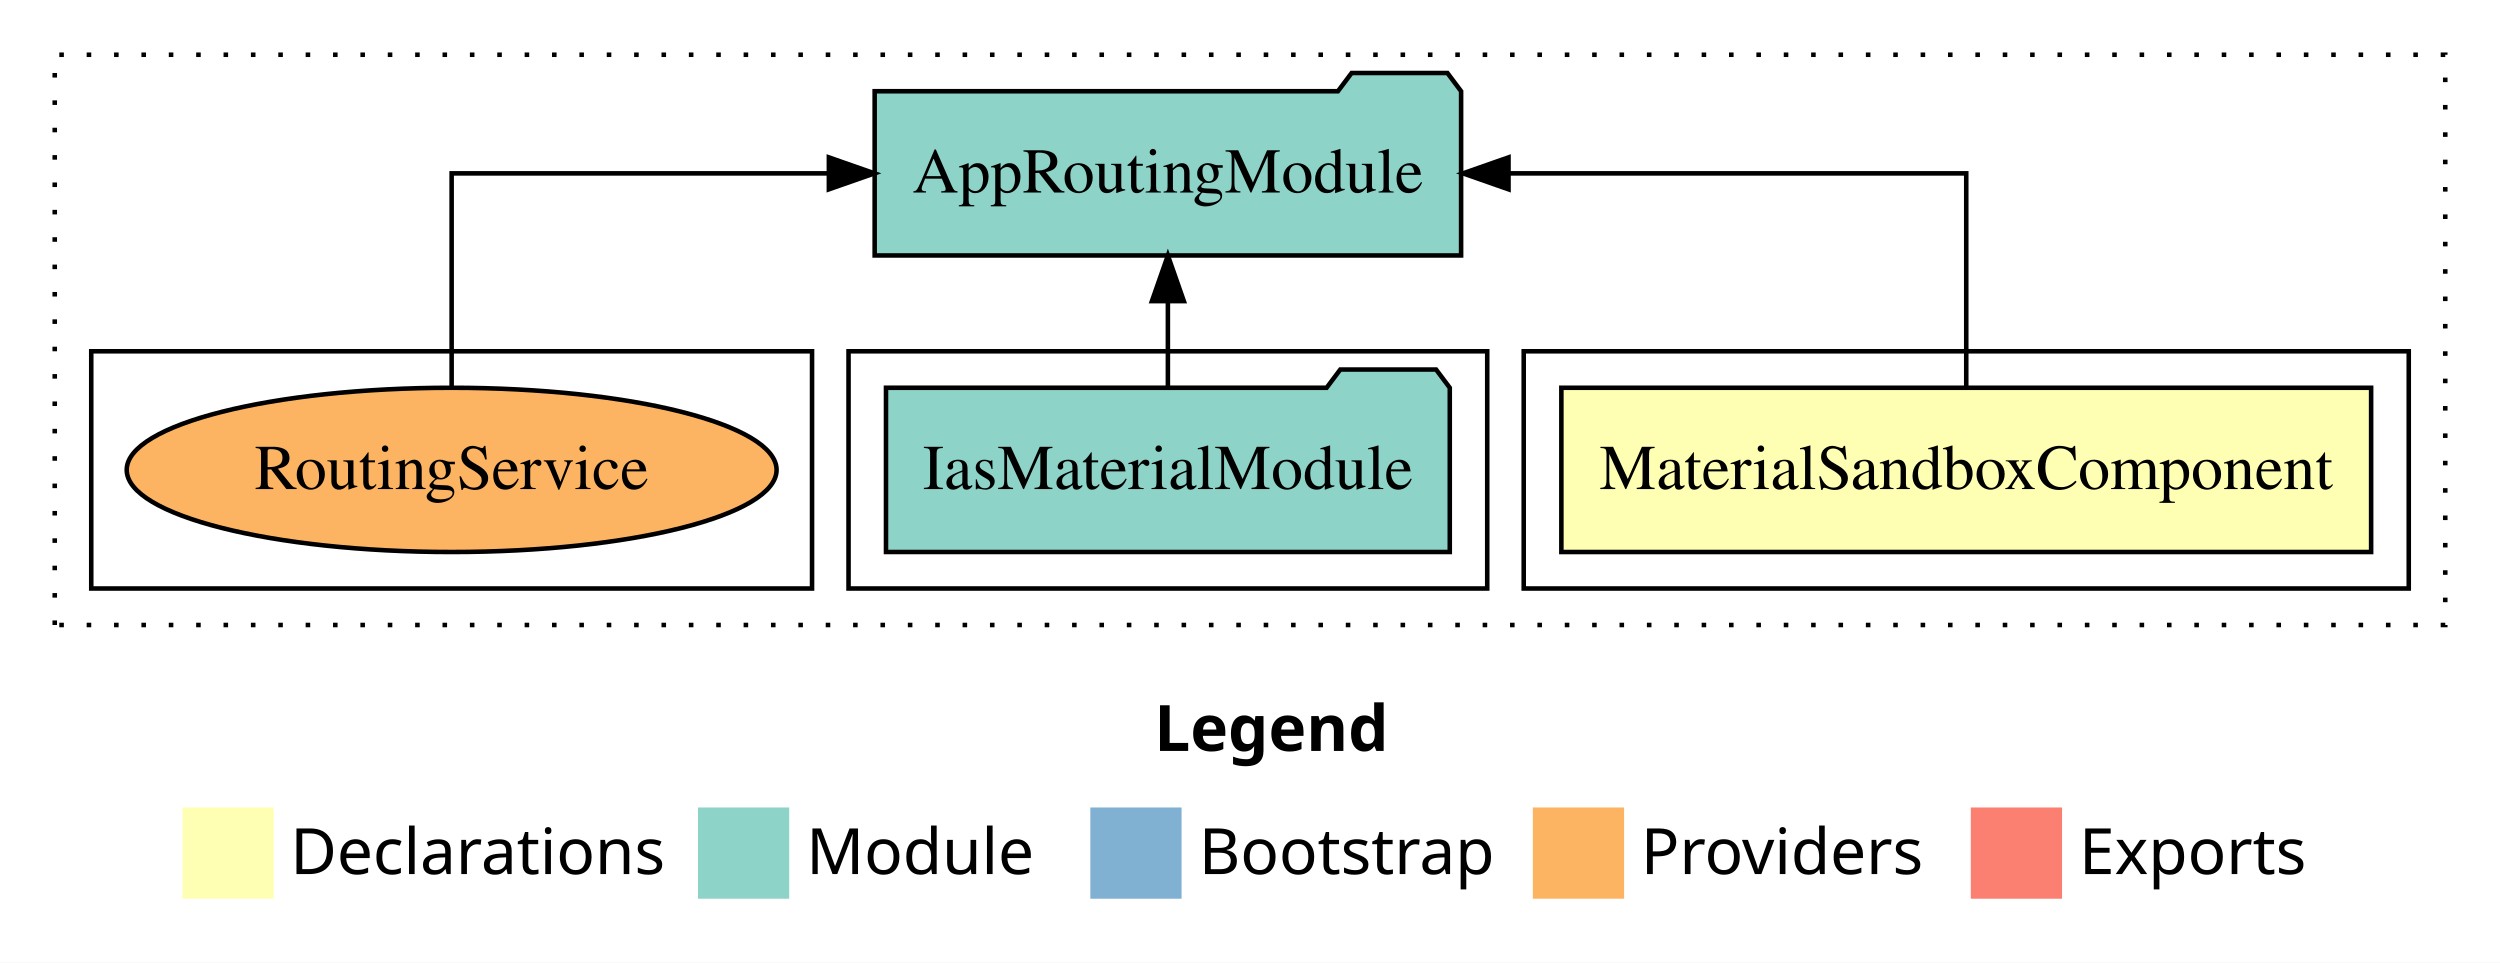
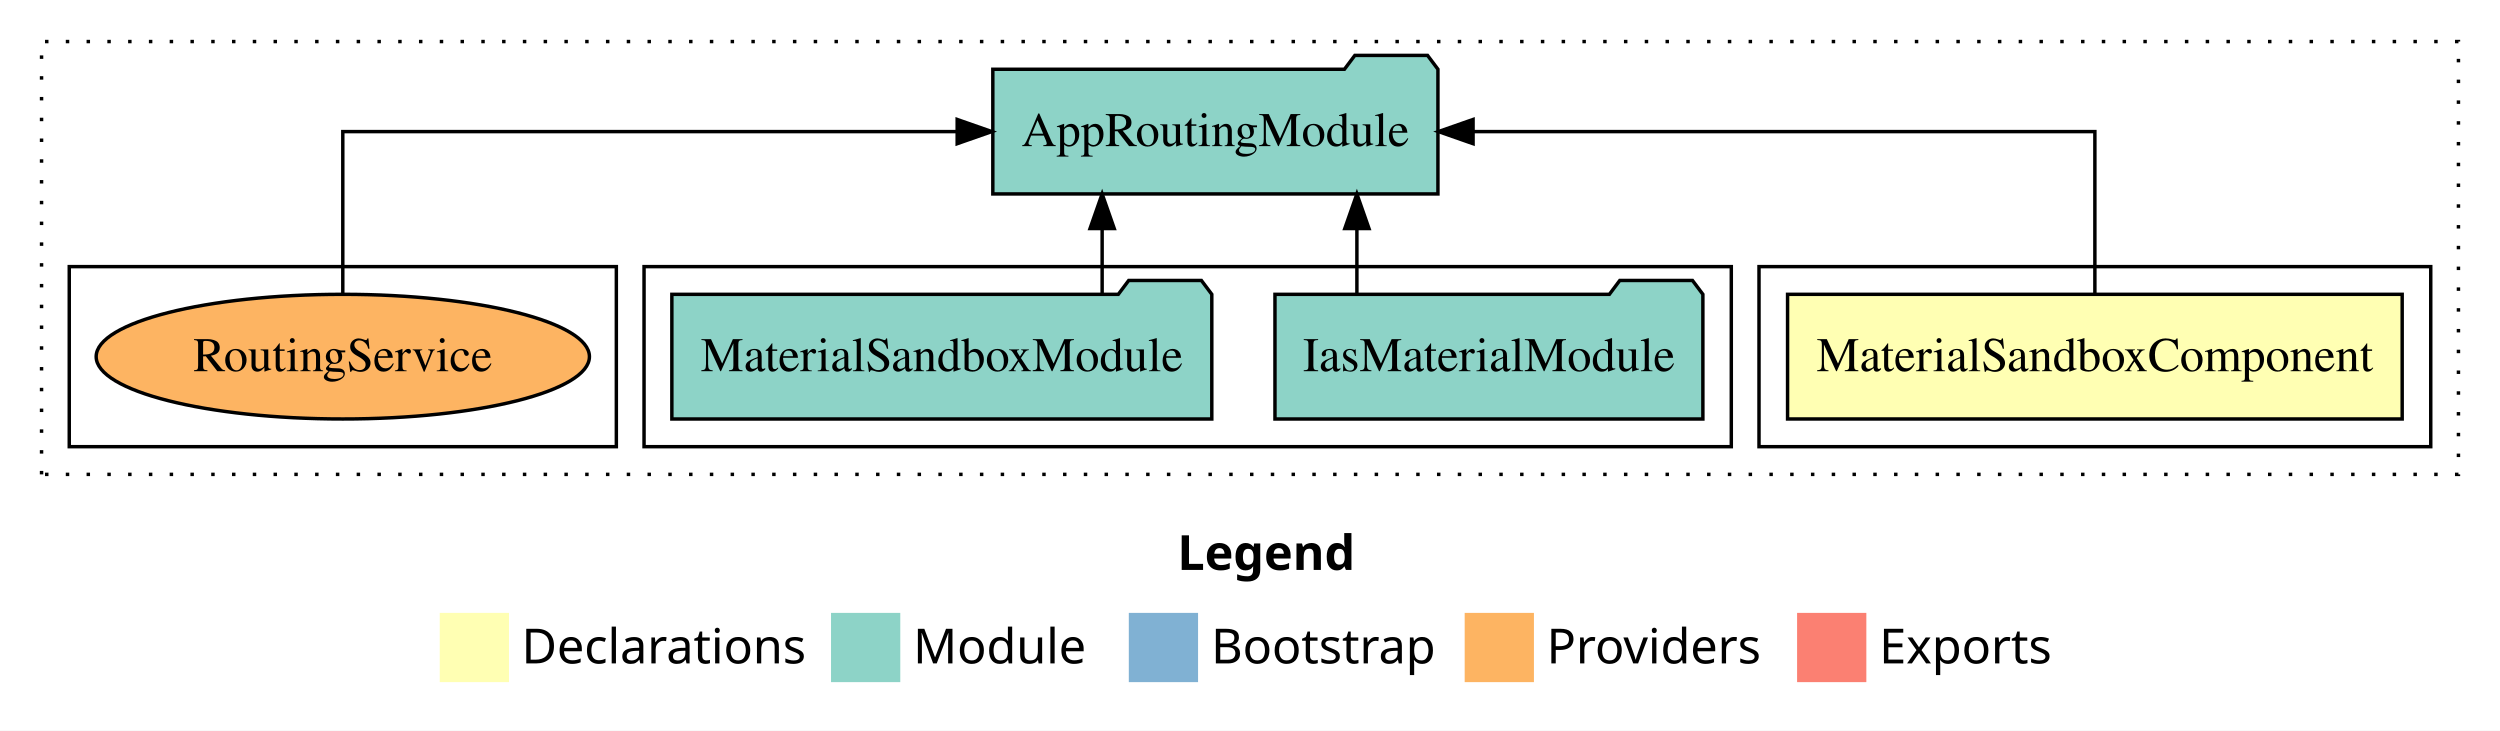
- <svg xmlns="http://www.w3.org/2000/svg" width="548pt" height="211pt" viewBox="0.00 0.00 548.00 211.00">
+ <svg xmlns="http://www.w3.org/2000/svg" width="722pt" height="211pt" viewBox="0.00 0.00 722.00 211.00">
  <g id="graph0" class="graph" transform="scale(1 1) rotate(0) translate(4 207)">
-     <polygon fill="#ffffff" stroke="transparent" points="-4,4 -4,-207 544,-207 544,4 -4,4" />
-     <text text-anchor="start" x="249.009" y="-42.4" font-family="sans-serif" font-weight="bold" font-size="14.00" fill="#000000">Legend</text>
-     <polygon fill="#ffffb3" stroke="transparent" points="36,-10 36,-30 56,-30 56,-10 36,-10" />
-     <text text-anchor="start" x="59.629" y="-15.4" font-family="sans-serif" font-size="14.00" fill="#000000">  Declarations</text>
-     <polygon fill="#8dd3c7" stroke="transparent" points="149,-10 149,-30 169,-30 169,-10 149,-10" />
-     <text text-anchor="start" x="172.725" y="-15.4" font-family="sans-serif" font-size="14.00" fill="#000000">  Module</text>
-     <polygon fill="#80b1d3" stroke="transparent" points="235,-10 235,-30 255,-30 255,-10 235,-10" />
-     <text text-anchor="start" x="258.781" y="-15.4" font-family="sans-serif" font-size="14.00" fill="#000000">  Bootstrap</text>
-     <polygon fill="#fdb462" stroke="transparent" points="332,-10 332,-30 352,-30 352,-10 332,-10" />
-     <text text-anchor="start" x="355.673" y="-15.4" font-family="sans-serif" font-size="14.00" fill="#000000">  Providers</text>
-     <polygon fill="#fb8072" stroke="transparent" points="428,-10 428,-30 448,-30 448,-10 428,-10" />
-     <text text-anchor="start" x="451.726" y="-15.4" font-family="sans-serif" font-size="14.00" fill="#000000">  Exports</text>
+     <polygon fill="#ffffff" stroke="transparent" points="-4,4 -4,-207 718,-207 718,4 -4,4" />
+     <text text-anchor="start" x="336.009" y="-42.4" font-family="sans-serif" font-weight="bold" font-size="14.00" fill="#000000">Legend</text>
+     <polygon fill="#ffffb3" stroke="transparent" points="123,-10 123,-30 143,-30 143,-10 123,-10" />
+     <text text-anchor="start" x="146.629" y="-15.4" font-family="sans-serif" font-size="14.00" fill="#000000">  Declarations</text>
+     <polygon fill="#8dd3c7" stroke="transparent" points="236,-10 236,-30 256,-30 256,-10 236,-10" />
+     <text text-anchor="start" x="259.725" y="-15.4" font-family="sans-serif" font-size="14.00" fill="#000000">  Module</text>
+     <polygon fill="#80b1d3" stroke="transparent" points="322,-10 322,-30 342,-30 342,-10 322,-10" />
+     <text text-anchor="start" x="345.781" y="-15.4" font-family="sans-serif" font-size="14.00" fill="#000000">  Bootstrap</text>
+     <polygon fill="#fdb462" stroke="transparent" points="419,-10 419,-30 439,-30 439,-10 419,-10" />
+     <text text-anchor="start" x="442.673" y="-15.4" font-family="sans-serif" font-size="14.00" fill="#000000">  Providers</text>
+     <polygon fill="#fb8072" stroke="transparent" points="515,-10 515,-30 535,-30 535,-10 515,-10" />
+     <text text-anchor="start" x="538.726" y="-15.4" font-family="sans-serif" font-size="14.00" fill="#000000">  Exports</text>
    <g id="clust1" class="cluster">
-       <polygon fill="none" stroke="#000000" stroke-dasharray="1,5" points="8,-70 8,-195 532,-195 532,-70 8,-70" />
+       <polygon fill="none" stroke="#000000" stroke-dasharray="1,5" points="8,-70 8,-195 706,-195 706,-70 8,-70" />
    </g>
    <g id="clust2" class="cluster">
-       <polygon fill="none" stroke="#000000" points="330,-78 330,-130 524,-130 524,-78 330,-78" />
+       <polygon fill="none" stroke="#000000" points="504,-78 504,-130 698,-130 698,-78 504,-78" />
    </g>
    <g id="clust4" class="cluster">
-       <polygon fill="none" stroke="#000000" points="182,-78 182,-130 322,-130 322,-78 182,-78" />
+       <polygon fill="none" stroke="#000000" points="182,-78 182,-130 496,-130 496,-78 182,-78" />
    </g>
    <g id="clust7" class="cluster">
      <polygon fill="none" stroke="#000000" points="16,-78 16,-130 174,-130 174,-78 16,-78" />
    </g>
    <g id="node1" class="node">
-       <polygon fill="#ffffb3" stroke="#000000" points="515.751,-122 338.249,-122 338.249,-86 515.751,-86 515.751,-122" />
-       <text text-anchor="middle" x="427" y="-99.8" font-family="Times,serif" font-size="14.00" fill="#000000">MaterialSandboxComponent</text>
+       <polygon fill="#ffffb3" stroke="#000000" points="689.751,-122 512.249,-122 512.249,-86 689.751,-86 689.751,-122" />
+       <text text-anchor="middle" x="601" y="-99.8" font-family="Times,serif" font-size="14.00" fill="#000000">MaterialSandboxComponent</text>
    </g>
    <g id="node2" class="node">
-       <polygon fill="#8dd3c7" stroke="#000000" points="316.274,-187 313.274,-191 292.274,-191 289.274,-187 187.726,-187 187.726,-151 316.274,-151 316.274,-187" />
-       <text text-anchor="middle" x="252" y="-164.8" font-family="Times,serif" font-size="14.00" fill="#000000">AppRoutingModule</text>
+       <polygon fill="#8dd3c7" stroke="#000000" points="411.274,-187 408.274,-191 387.274,-191 384.274,-187 282.726,-187 282.726,-151 411.274,-151 411.274,-187" />
+       <text text-anchor="middle" x="347" y="-164.8" font-family="Times,serif" font-size="14.00" fill="#000000">AppRoutingModule</text>
    </g>
    <g id="edge1" class="edge">
-       <path fill="none" stroke="#000000" d="M427,-122.106C427,-141.339 427,-169 427,-169 427,-169 326.666,-169 326.666,-169" />
-       <polygon fill="#000000" stroke="#000000" points="326.666,-165.5 316.666,-169 326.666,-172.5 326.666,-165.5" />
+       <path fill="none" stroke="#000000" d="M601,-122.106C601,-141.339 601,-169 601,-169 601,-169 421.423,-169 421.423,-169" />
+       <polygon fill="#000000" stroke="#000000" points="421.423,-165.5 411.423,-169 421.423,-172.5 421.423,-165.5" />
    </g>
    <g id="node3" class="node">
-       <polygon fill="#8dd3c7" stroke="#000000" points="313.791,-122 310.791,-126 289.791,-126 286.791,-122 190.209,-122 190.209,-86 313.791,-86 313.791,-122" />
-       <text text-anchor="middle" x="252" y="-99.8" font-family="Times,serif" font-size="14.00" fill="#000000">IasMaterialModule</text>
+       <polygon fill="#8dd3c7" stroke="#000000" points="487.791,-122 484.791,-126 463.791,-126 460.791,-122 364.209,-122 364.209,-86 487.791,-86 487.791,-122" />
+       <text text-anchor="middle" x="426" y="-99.8" font-family="Times,serif" font-size="14.00" fill="#000000">IasMaterialModule</text>
    </g>
    <g id="edge2" class="edge">
-       <path fill="none" stroke="#000000" d="M252,-122.106C252,-122.106 252,-140.991 252,-140.991" />
-       <polygon fill="#000000" stroke="#000000" points="248.5,-140.991 252,-150.991 255.5,-140.991 248.5,-140.991" />
+       <path fill="none" stroke="#000000" d="M387.871,-122.106C387.871,-122.106 387.871,-140.991 387.871,-140.991" />
+       <polygon fill="#000000" stroke="#000000" points="384.371,-140.991 387.871,-150.991 391.371,-140.991 384.371,-140.991" />
    </g>
    <g id="node4" class="node">
+       <polygon fill="#8dd3c7" stroke="#000000" points="345.968,-122 342.968,-126 321.968,-126 318.968,-122 190.032,-122 190.032,-86 345.968,-86 345.968,-122" />
+       <text text-anchor="middle" x="268" y="-99.8" font-family="Times,serif" font-size="14.00" fill="#000000">MaterialSandboxModule</text>
+     </g>
+     <g id="edge3" class="edge">
+       <path fill="none" stroke="#000000" d="M314.298,-122.106C314.298,-122.106 314.298,-140.991 314.298,-140.991" />
+       <polygon fill="#000000" stroke="#000000" points="310.798,-140.991 314.298,-150.991 317.798,-140.991 310.798,-140.991" />
+     </g>
+     <g id="node5" class="node">
      <ellipse fill="#fdb462" stroke="#000000" cx="95" cy="-104" rx="71.227" ry="18" />
      <text text-anchor="middle" x="95" y="-99.8" font-family="Times,serif" font-size="14.00" fill="#000000">RoutingService</text>
    </g>
-     <g id="edge3" class="edge">
-       <path fill="none" stroke="#000000" d="M95,-122.106C95,-141.339 95,-169 95,-169 95,-169 177.689,-169 177.689,-169" />
-       <polygon fill="#000000" stroke="#000000" points="177.689,-172.5 187.689,-169 177.689,-165.5 177.689,-172.5" />
+     <g id="edge4" class="edge">
+       <path fill="none" stroke="#000000" d="M95,-122.106C95,-141.339 95,-169 95,-169 95,-169 272.431,-169 272.431,-169" />
+       <polygon fill="#000000" stroke="#000000" points="272.431,-172.5 282.431,-169 272.431,-165.5 272.431,-172.5" />
    </g>
  </g>
</svg>
